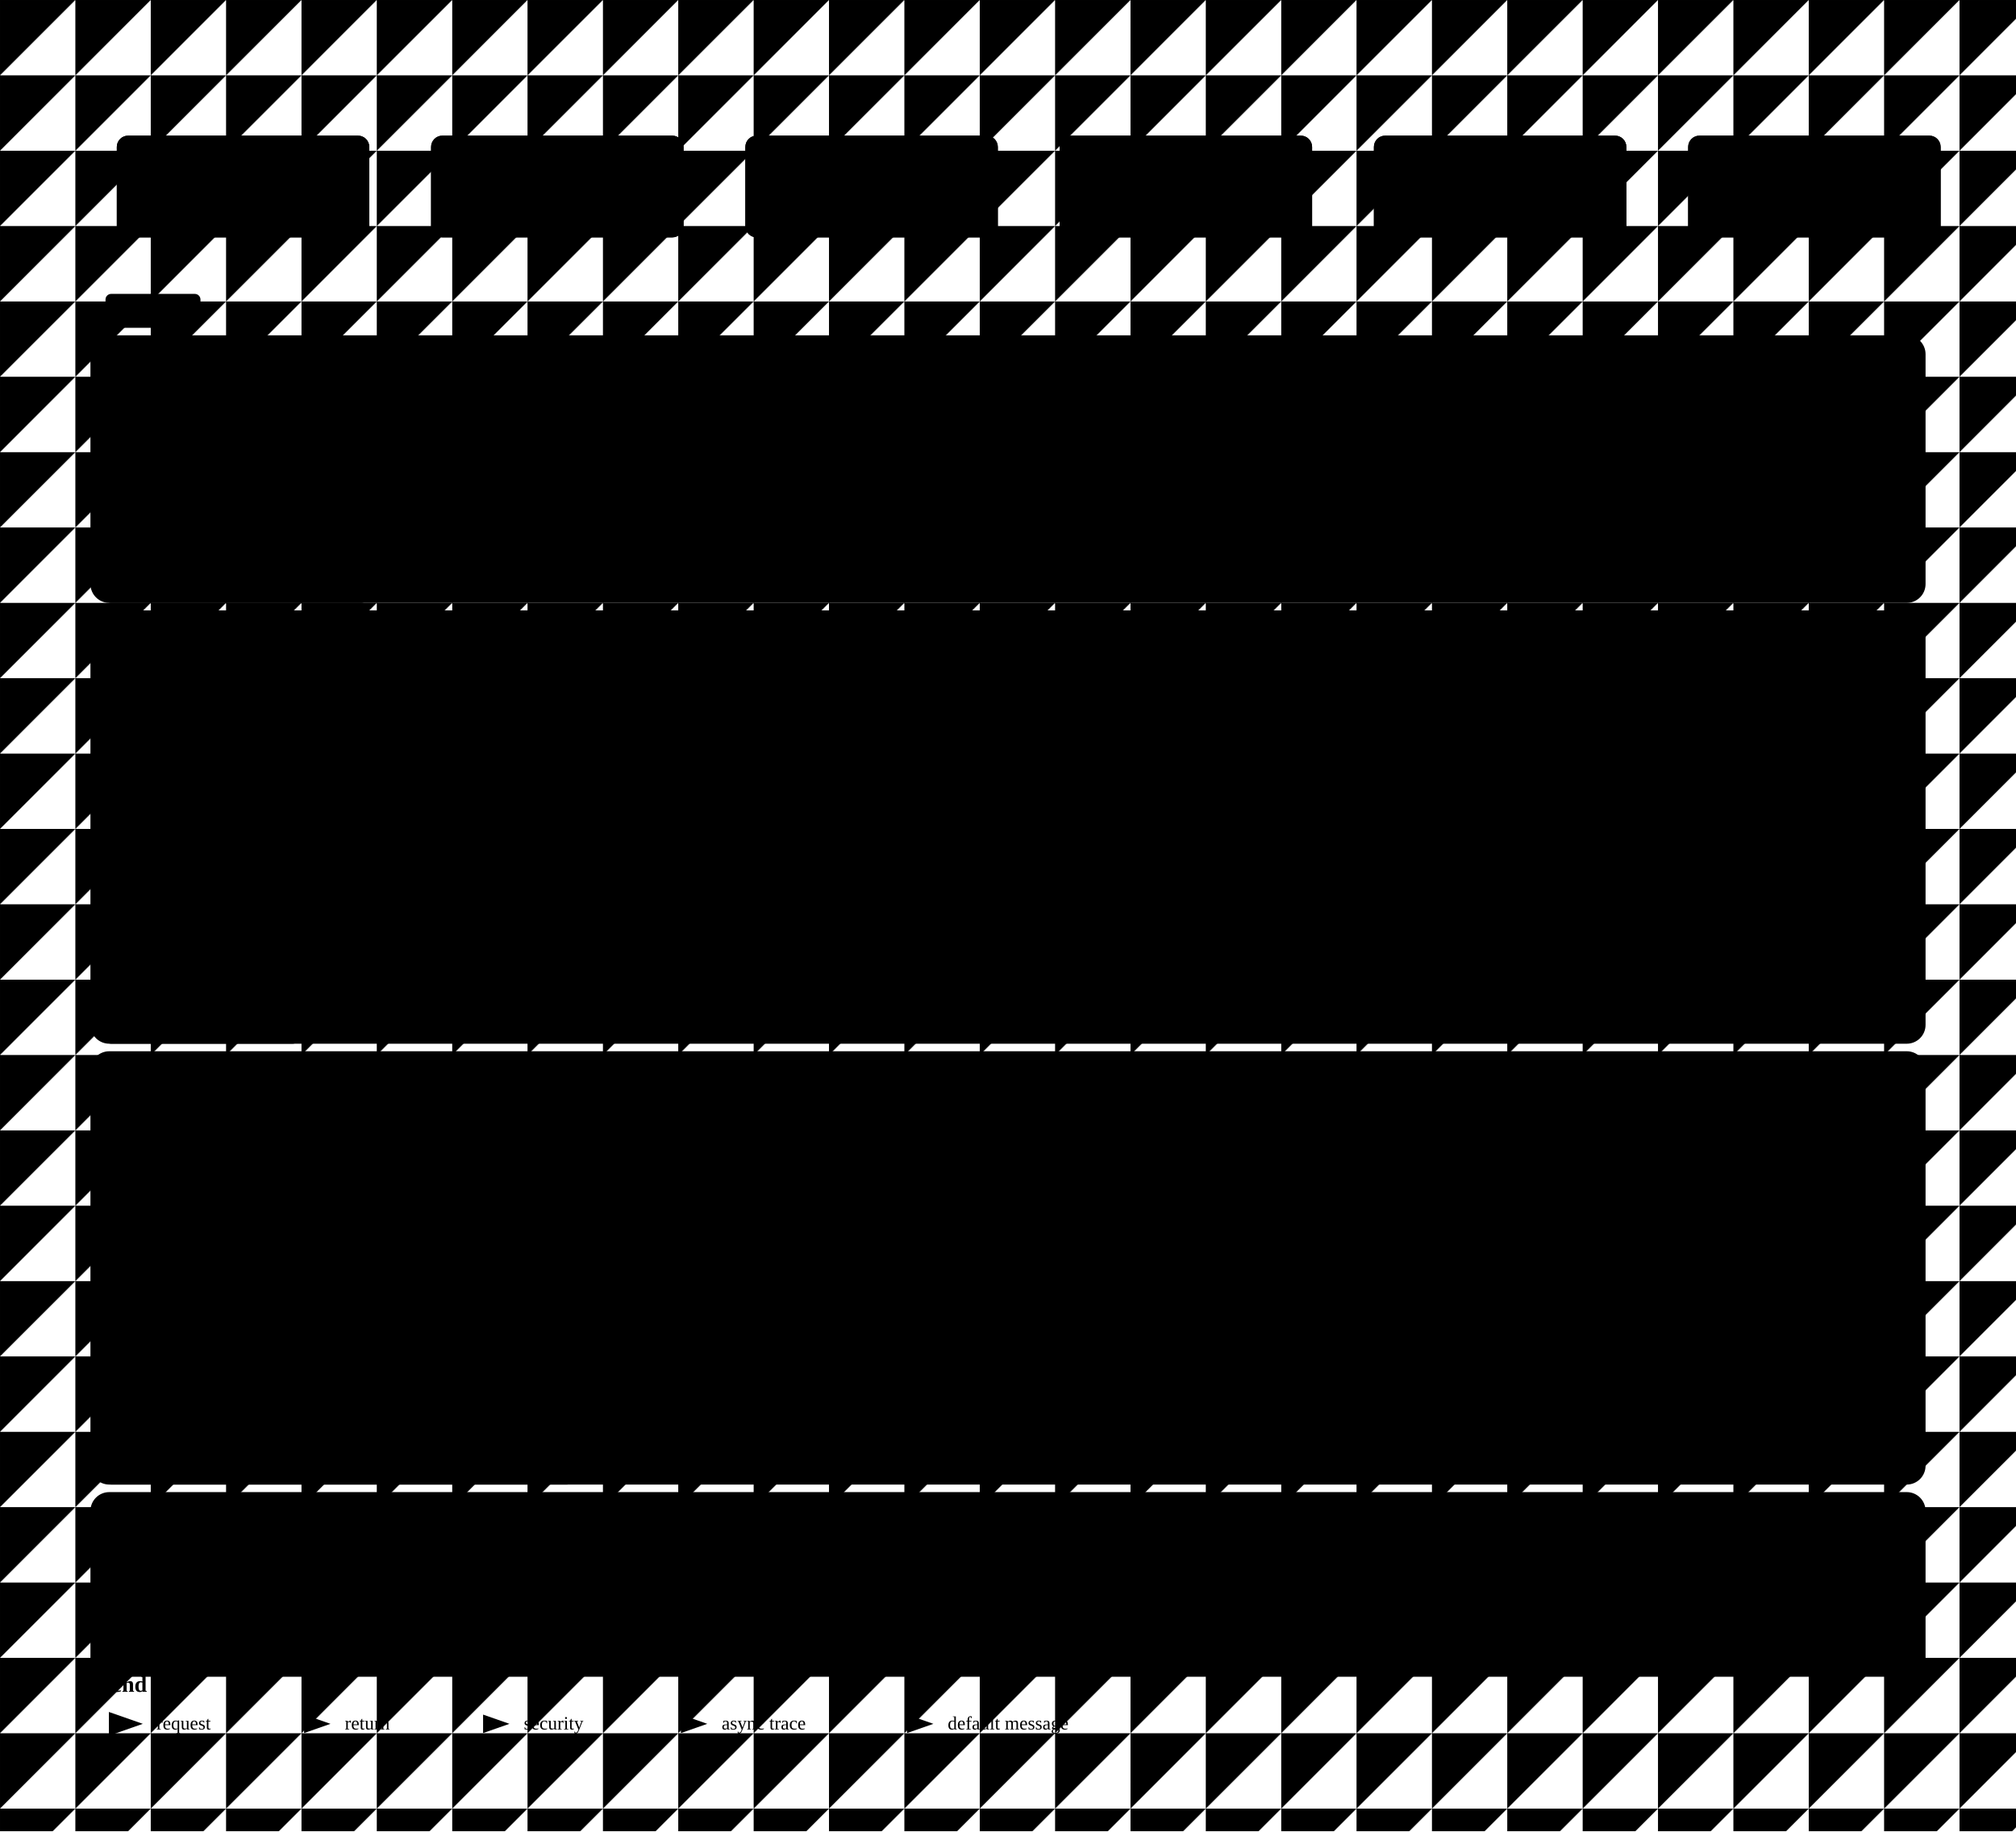
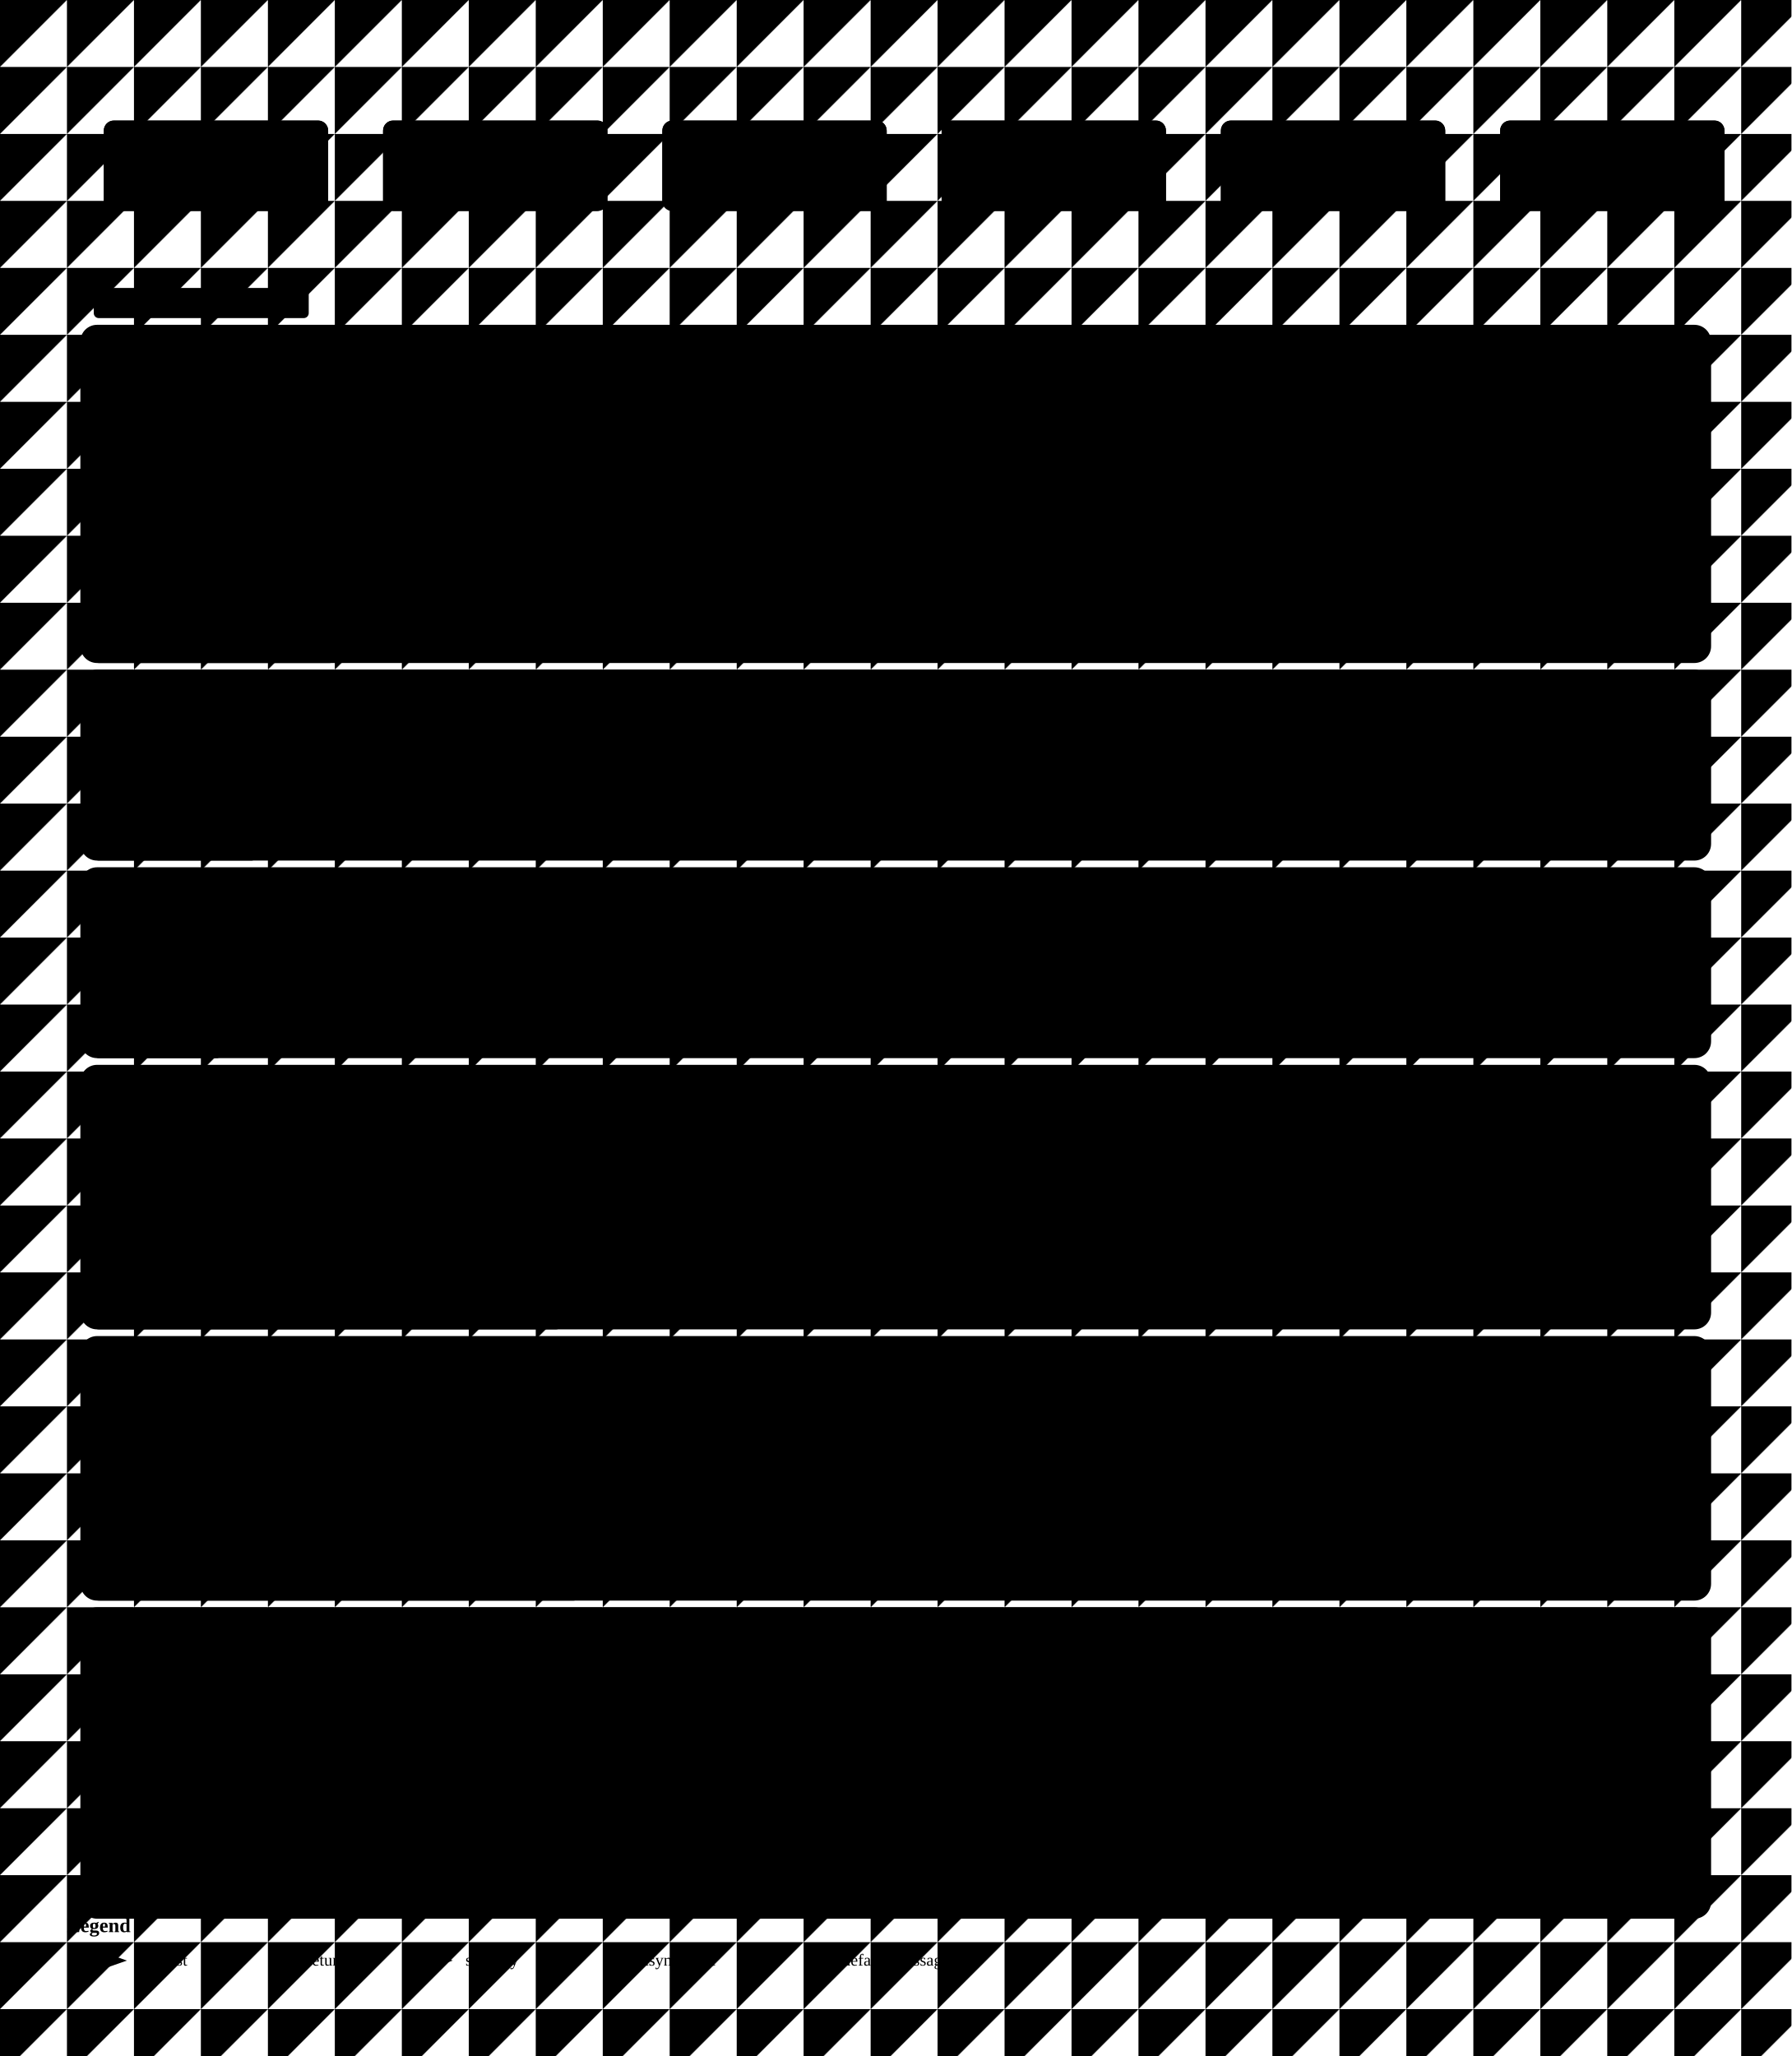
- <svg class="archify" preserveAspectRatio="xMidYMid meet" viewBox="0 0 1070 972" role="img" lang="en" aria-labelledby="seq-owner-migration-archify-diagram-title seq-owner-migration-archify-diagram-description">
+ <svg class="archify" preserveAspectRatio="xMidYMid meet" viewBox="0 0 1070 1228" role="img" lang="en" aria-labelledby="seq-owner-migration-archify-diagram-title seq-owner-migration-archify-diagram-description">
  <defs>
    <marker id="seq-owner-migration-arrowhead" markerWidth="10" markerHeight="7" refX="9" refY="3.5" orient="auto">
      <polygon points="0 0, 10 3.5, 0 7" class="m-default" />
    </marker>
    <marker id="seq-owner-migration-arrowhead-emphasis" markerWidth="10" markerHeight="7" refX="9" refY="3.5" orient="auto">
      <polygon points="0 0, 10 3.5, 0 7" class="m-emphasis" />
    </marker>
    <marker id="seq-owner-migration-arrowhead-security" markerWidth="10" markerHeight="7" refX="9" refY="3.5" orient="auto">
      <polygon points="0 0, 10 3.5, 0 7" class="m-security" />
    </marker>
    <marker id="seq-owner-migration-arrowhead-dashed" markerWidth="10" markerHeight="7" refX="9" refY="3.5" orient="auto">
      <polygon points="0 0, 10 3.5, 0 7" class="m-dashed" />
    </marker>
    <pattern id="seq-owner-migration-grid" width="40" height="40" patternUnits="userSpaceOnUse">
      <path d="M 40 0 L 0 0 0 40" class="c-grid" stroke-width="0.5" />
    </pattern>
  </defs>
  <rect width="100%" height="100%" fill="url(#seq-owner-migration-grid)" />
-   <rect data-graph-role="structural-frame" data-composition-frame-kind="segment" data-composition-frame-id="seq-owner-migration-0" x="48" y="178" width="974" height="142" rx="10" class="c-lane" stroke-width="1" />
-   <rect data-graph-role="structural-frame" data-composition-frame-kind="segment" data-composition-frame-id="seq-owner-migration-1" x="48" y="324" width="974" height="230" rx="10" class="c-lane" stroke-width="1" />
-   <rect data-graph-role="structural-frame" data-composition-frame-kind="segment" data-composition-frame-id="seq-owner-migration-2" x="48" y="558" width="974" height="230" rx="10" class="c-lane" stroke-width="1" />
-   <rect data-graph-role="structural-frame" data-composition-frame-kind="segment" data-composition-frame-id="seq-owner-migration-3" x="48" y="792" width="974" height="98" rx="10" class="c-lane" stroke-width="1" />
-   <path d="M 129 142 L 129 907" class="a-default" stroke-width="0.8" stroke-dasharray="3,7" />
-   <path d="M 295.8 142 L 295.8 907" class="a-default" stroke-width="0.8" stroke-dasharray="3,7" />
-   <path d="M 462.6 142 L 462.6 907" class="a-default" stroke-width="0.8" stroke-dasharray="3,7" />
-   <path d="M 629.4 142 L 629.4 907" class="a-default" stroke-width="0.8" stroke-dasharray="3,7" />
-   <path d="M 796.2 142 L 796.2 907" class="a-default" stroke-width="0.8" stroke-dasharray="3,7" />
-   <path d="M 963 142 L 963 907" class="a-default" stroke-width="0.8" stroke-dasharray="3,7" />
+   <rect data-graph-role="structural-frame" data-composition-frame-kind="segment" data-composition-frame-id="seq-owner-migration-0" x="48" y="194" width="974" height="202" rx="10" class="c-lane" stroke-width="1" />
+   <rect data-graph-role="structural-frame" data-composition-frame-kind="segment" data-composition-frame-id="seq-owner-migration-1" x="48" y="400" width="974" height="114" rx="10" class="c-lane" stroke-width="1" />
+   <rect data-graph-role="structural-frame" data-composition-frame-kind="segment" data-composition-frame-id="seq-owner-migration-2" x="48" y="518" width="974" height="114" rx="10" class="c-lane" stroke-width="1" />
+   <rect data-graph-role="structural-frame" data-composition-frame-kind="segment" data-composition-frame-id="seq-owner-migration-3" x="48" y="636" width="974" height="158" rx="10" class="c-lane" stroke-width="1" />
+   <rect data-graph-role="structural-frame" data-composition-frame-kind="segment" data-composition-frame-id="seq-owner-migration-4" x="48" y="798" width="974" height="158" rx="10" class="c-lane" stroke-width="1" />
+   <rect data-graph-role="structural-frame" data-composition-frame-kind="segment" data-composition-frame-id="seq-owner-migration-5" x="48" y="960" width="974" height="186" rx="10" class="c-lane" stroke-width="1" />
+   <path d="M 129 142 L 129 1163" class="a-default" stroke-width="0.8" stroke-dasharray="3,7" />
+   <path d="M 295.8 142 L 295.8 1163" class="a-default" stroke-width="0.8" stroke-dasharray="3,7" />
+   <path d="M 462.6 142 L 462.6 1163" class="a-default" stroke-width="0.8" stroke-dasharray="3,7" />
+   <path d="M 629.4 142 L 629.4 1163" class="a-default" stroke-width="0.8" stroke-dasharray="3,7" />
+   <path d="M 796.2 142 L 796.2 1163" class="a-default" stroke-width="0.8" stroke-dasharray="3,7" />
+   <path d="M 963 142 L 963 1163" class="a-default" stroke-width="0.8" stroke-dasharray="3,7" />
  <g data-edge-from="operator" data-edge-to="tooling" data-edge-label="authorize migration (named owner)" data-edge-key="0">
-     <path data-composition-edge-from="operator" data-composition-edge-to="tooling" data-composition-points="136,210;288.8,210" d="M 136 210 L 288.8 210" class="a-emphasis" stroke-width="1.8" marker-end="url(#seq-owner-migration-arrowhead-emphasis)" />
-     <g data-detail="context">
-       <rect x="120.6" y="190" width="183.6" height="16" rx="3" class="c-mask" />
-       <text x="212.4" y="200" class="t-backend" font-size="9" text-anchor="middle">authorize migration (named owner)</text>
+     <path data-composition-edge-from="operator" data-composition-edge-to="tooling" data-composition-points="136,226;288.8,226" d="M 136 226 L 288.8 226" class="a-emphasis" stroke-width="1.8" marker-end="url(#seq-owner-migration-arrowhead-emphasis)" />
+     <g data-detail="context">
+       <rect x="120.6" y="206" width="183.6" height="16" rx="3" class="c-mask" />
+       <text x="212.4" y="216" class="t-backend" font-size="9" text-anchor="middle">authorize migration (named owner)</text>
    </g>
  </g>
  <g data-edge-from="tooling" data-edge-to="producers" data-edge-label="remove old setup; verify access revoked" data-edge-key="1">
-     <path data-composition-edge-from="tooling" data-composition-edge-to="producers" data-composition-points="302.8,254;789.2,254" d="M 302.8 254 L 789.2 254" class="a-security" stroke-width="1.4" marker-end="url(#seq-owner-migration-arrowhead-security)" />
-     <g data-detail="context">
-       <rect x="438.6" y="234" width="214.8" height="16" rx="3" class="c-mask" />
-       <text x="546" y="244" class="t-security" font-size="9" text-anchor="middle">remove old setup; verify access revoked</text>
-     </g>
-   </g>
-   <g data-edge-from="tooling" data-edge-to="pixoo" data-edge-label="quiesce old owner; preserve state" data-edge-key="2">
-     <path data-composition-edge-from="tooling" data-composition-edge-to="pixoo" data-composition-points="302.8,298;455.6,298" d="M 302.8 298 L 455.6 298" class="a-security" stroke-width="1.4" marker-end="url(#seq-owner-migration-arrowhead-security)" />
-     <g data-detail="context">
-       <rect x="287.4" y="278" width="183.6" height="16" rx="3" class="c-mask" />
-       <text x="379.2" y="288" class="t-security" font-size="9" text-anchor="middle">quiesce old owner; preserve state</text>
-     </g>
-   </g>
-   <g data-edge-from="tooling" data-edge-to="pixoo" data-edge-label="versioned export: source/session/notice identity + revisions" data-edge-key="3">
-     <path data-composition-edge-from="tooling" data-composition-edge-to="pixoo" data-composition-points="302.8,356;455.6,356" d="M 302.8 356 L 455.6 356" class="a-emphasis" stroke-width="1.8" marker-end="url(#seq-owner-migration-arrowhead-emphasis)" />
-     <g data-detail="context">
-       <rect x="217.2" y="336" width="324" height="16" rx="3" class="c-mask" />
-       <text x="379.2" y="346" class="t-backend" font-size="9" text-anchor="middle">versioned export: source/session/notice identity + revisions</text>
-     </g>
-   </g>
-   <g data-edge-from="pixoo" data-edge-to="tooling" data-edge-label="private export; verified graceful exit" data-edge-key="4">
-     <path data-composition-edge-from="pixoo" data-composition-edge-to="tooling" data-composition-points="455.6,400;302.8,400" d="M 455.6 400 L 302.8 400" class="a-default" stroke-width="1.4" stroke-dasharray="3,5" marker-end="url(#seq-owner-migration-arrowhead)" />
-     <g data-detail="context">
-       <rect x="274.4" y="380" width="209.6" height="16" rx="3" class="c-mask" />
-       <text x="379.2" y="390" class="t-muted" font-size="9" text-anchor="middle">private export; verified graceful exit</text>
-     </g>
-   </g>
-   <g data-edge-from="tooling" data-edge-to="hub" data-edge-label="single-use import into fenced empty store" data-edge-key="5">
-     <path data-composition-edge-from="tooling" data-composition-edge-to="hub" data-composition-points="302.8,444;622.4000000000001,444" d="M 302.8 444 L 622.4 444" class="a-emphasis" stroke-width="1.8" marker-end="url(#seq-owner-migration-arrowhead-emphasis)" />
-     <g data-detail="context">
-       <rect x="350" y="424" width="225.2" height="16" rx="3" class="c-mask" />
-       <text x="462.6" y="434" class="t-backend" font-size="9" text-anchor="middle">single-use import into fenced empty store</text>
-     </g>
-   </g>
-   <g data-edge-from="hub" data-edge-to="tooling" data-edge-label="validated: identities, revisions, notices unchanged" data-edge-key="6">
-     <path data-composition-edge-from="hub" data-composition-edge-to="tooling" data-composition-points="622.4000000000001,488;302.8,488" d="M 622.4 488 L 302.8 488" class="a-default" stroke-width="1.4" stroke-dasharray="3,5" marker-end="url(#seq-owner-migration-arrowhead)" />
-     <g data-detail="context">
-       <rect x="324" y="468" width="277.2" height="16" rx="3" class="c-mask" />
-       <text x="462.6" y="478" class="t-muted" font-size="9" text-anchor="middle">validated: identities, revisions, notices unchanged</text>
-     </g>
-   </g>
-   <g data-edge-from="tooling" data-edge-to="pixoo" data-edge-label="keep old reducer inactive; facade → remote owner" data-edge-key="7">
-     <path data-composition-edge-from="tooling" data-composition-edge-to="pixoo" data-composition-points="302.8,532;455.6,532" d="M 302.8 532 L 455.6 532" class="a-security" stroke-width="1.4" marker-end="url(#seq-owner-migration-arrowhead-security)" />
-     <g data-detail="context">
-       <rect x="248.4" y="512" width="261.6" height="16" rx="3" class="c-mask" />
-       <text x="379.2" y="522" class="t-security" font-size="9" text-anchor="middle">keep old reducer inactive; facade → remote owner</text>
-     </g>
-     <text data-detail="fine" x="314.8" y="550" class="t-dim" font-size="7">remote mode never starts a second local reducer</text>
-   </g>
-   <g data-edge-from="tooling" data-edge-to="producers" data-edge-label="fresh setup receipt; stage disabled route" data-edge-key="8">
-     <path data-composition-edge-from="tooling" data-composition-edge-to="producers" data-composition-points="302.8,590;789.2,590" d="M 302.8 590 L 789.2 590" class="a-emphasis" stroke-width="1.8" marker-end="url(#seq-owner-migration-arrowhead-emphasis)" />
-     <g data-detail="context">
-       <rect x="433.4" y="570" width="225.2" height="16" rx="3" class="c-mask" />
-       <text x="546" y="580" class="t-backend" font-size="9" text-anchor="middle">fresh setup receipt; stage disabled route</text>
-     </g>
-   </g>
-   <g data-edge-from="tooling" data-edge-to="consumers" data-edge-label="Pixoo route; Nanoleaf preflight / select" data-edge-key="9">
-     <path data-composition-edge-from="tooling" data-composition-edge-to="consumers" data-composition-points="302.8,634;956,634" d="M 302.8 634 L 956 634" class="a-emphasis" stroke-width="1.8" marker-end="url(#seq-owner-migration-arrowhead-emphasis)" />
-     <g data-detail="context">
-       <rect x="519.4" y="614" width="220" height="16" rx="3" class="c-mask" />
-       <text x="629.4" y="624" class="t-backend" font-size="9" text-anchor="middle">Pixoo route; Nanoleaf preflight / select</text>
-     </g>
-   </g>
-   <g data-edge-from="consumers" data-edge-to="hub" data-edge-label="authoritative snapshot / resync" data-edge-key="10">
-     <path data-composition-edge-from="consumers" data-composition-edge-to="hub" data-composition-points="956,678;636.4000000000001,678" d="M 956 678 L 636.4 678" class="a-default" stroke-width="1.4" marker-end="url(#seq-owner-migration-arrowhead)" />
-     <g data-detail="context">
-       <rect x="709.6" y="658" width="173.2" height="16" rx="3" class="c-mask" />
-       <text x="796.2" y="668" class="t-backend" font-size="9" text-anchor="middle">authoritative snapshot / resync</text>
-     </g>
-   </g>
-   <g data-edge-from="hub" data-edge-to="consumers" data-edge-label="snapshot (no replayed effects)" data-edge-key="11">
-     <path data-composition-edge-from="hub" data-composition-edge-to="consumers" data-composition-points="636.4000000000001,722;956,722" d="M 636.4 722 L 956 722" class="a-default" stroke-width="1.4" stroke-dasharray="3,5" marker-end="url(#seq-owner-migration-arrowhead)" />
-     <g data-detail="context">
-       <rect x="712.2" y="702" width="168" height="16" rx="3" class="c-mask" />
-       <text x="796.2" y="712" class="t-muted" font-size="9" text-anchor="middle">snapshot (no replayed effects)</text>
-     </g>
-   </g>
-   <g data-edge-from="producers" data-edge-to="hub" data-edge-label="enable after readiness; open admission" data-edge-key="12">
-     <path data-composition-edge-from="producers" data-composition-edge-to="hub" data-composition-points="789.2,766;636.4000000000001,766" d="M 789.2 766 L 636.4 766" class="a-default" stroke-width="1.4" marker-end="url(#seq-owner-migration-arrowhead)" />
-     <g data-detail="context">
-       <rect x="608" y="746" width="209.6" height="16" rx="3" class="c-mask" />
-       <text x="712.8" y="756" class="t-backend" font-size="9" text-anchor="middle">enable after readiness; open admission</text>
-     </g>
-   </g>
-   <g data-edge-from="tooling" data-edge-to="hub" data-edge-label="revoke setup; quiesce new owner" data-edge-key="13">
-     <path data-composition-edge-from="tooling" data-composition-edge-to="hub" data-composition-points="302.8,824;622.4000000000001,824" d="M 302.8 824 L 622.4 824" class="a-dashed" stroke-width="1.4" marker-end="url(#seq-owner-migration-arrowhead-dashed)" />
-     <g data-detail="context">
-       <rect x="376" y="804" width="173.2" height="16" rx="3" class="c-mask" />
-       <text x="462.6" y="814" class="t-messagebus" font-size="9" text-anchor="middle">revoke setup; quiesce new owner</text>
-     </g>
-   </g>
-   <g data-edge-from="tooling" data-edge-to="hub" data-edge-label="latest export → fresh store; recheck routes" data-edge-key="14">
-     <path data-composition-edge-from="tooling" data-composition-edge-to="hub" data-composition-points="302.8,868;622.4000000000001,868" d="M 302.8 868 L 622.4 868" class="a-dashed" stroke-width="1.4" marker-end="url(#seq-owner-migration-arrowhead-dashed)" />
-     <g data-detail="context">
-       <rect x="344.8" y="848" width="235.6" height="16" rx="3" class="c-mask" />
-       <text x="462.6" y="858" class="t-messagebus" font-size="9" text-anchor="middle">latest export → fresh store; recheck routes</text>
+     <path data-composition-edge-from="tooling" data-composition-edge-to="producers" data-composition-points="302.8,270;789.2,270" d="M 302.8 270 L 789.2 270" class="a-security" stroke-width="1.4" marker-end="url(#seq-owner-migration-arrowhead-security)" />
+     <g data-detail="context">
+       <rect x="438.6" y="250" width="214.8" height="16" rx="3" class="c-mask" />
+       <text x="546" y="260" class="t-security" font-size="9" text-anchor="middle">remove old setup; verify access revoked</text>
+     </g>
+   </g>
+   <g data-edge-from="tooling" data-edge-to="pixoo" data-edge-label="quiesce and stop: drain, export identities + revisions" data-edge-key="2">
+     <path data-composition-edge-from="tooling" data-composition-edge-to="pixoo" data-composition-points="302.8,314;455.6,314" d="M 302.8 314 L 455.6 314" class="a-security" stroke-width="1.4" marker-end="url(#seq-owner-migration-arrowhead-security)" />
+     <g data-detail="context">
+       <rect x="232.8" y="294" width="292.8" height="16" rx="3" class="c-mask" />
+       <text x="379.2" y="304" class="t-security" font-size="9" text-anchor="middle">quiesce and stop: drain, export identities + revisions</text>
+     </g>
+   </g>
+   <g data-edge-from="pixoo" data-edge-to="tooling" data-edge-label="validated export; graceful exit verified" data-edge-key="3">
+     <path data-composition-edge-from="pixoo" data-composition-edge-to="tooling" data-composition-points="455.6,358;302.8,358" d="M 455.6 358 L 302.8 358" class="a-default" stroke-width="1.4" stroke-dasharray="3,5" marker-end="url(#seq-owner-migration-arrowhead)" />
+     <g data-detail="context">
+       <rect x="269.2" y="338" width="220" height="16" rx="3" class="c-mask" />
+       <text x="379.2" y="348" class="t-muted" font-size="9" text-anchor="middle">validated export; graceful exit verified</text>
+     </g>
+   </g>
+   <g data-edge-from="tooling" data-edge-to="hub" data-edge-label="start staged: single-use import into an empty store" data-edge-key="4">
+     <path data-composition-edge-from="tooling" data-composition-edge-to="hub" data-composition-points="302.8,432;622.4000000000001,432" d="M 302.8 432 L 622.4 432" class="a-emphasis" stroke-width="1.8" marker-end="url(#seq-owner-migration-arrowhead-emphasis)" />
+     <g data-detail="context">
+       <rect x="324" y="412" width="277.2" height="16" rx="3" class="c-mask" />
+       <text x="462.6" y="422" class="t-backend" font-size="9" text-anchor="middle">start staged: single-use import into an empty store</text>
+     </g>
+     <text data-detail="fine" x="314.8" y="450" class="t-dim" font-size="7">fence persisted first; reads allowed, ingestion and acknowledgment rejected</text>
+   </g>
+   <g data-edge-from="hub" data-edge-to="tooling" data-edge-label="imported: identities, revisions, notices unchanged" data-edge-key="5">
+     <path data-composition-edge-from="hub" data-composition-edge-to="tooling" data-composition-points="622.4000000000001,476;302.8,476" d="M 622.4 476 L 302.8 476" class="a-default" stroke-width="1.4" stroke-dasharray="3,5" marker-end="url(#seq-owner-migration-arrowhead)" />
+     <g data-detail="context">
+       <rect x="326.6" y="456" width="272" height="16" rx="3" class="c-mask" />
+       <text x="462.6" y="466" class="t-muted" font-size="9" text-anchor="middle">imported: identities, revisions, notices unchanged</text>
+     </g>
+   </g>
+   <g data-edge-from="tooling" data-edge-to="producers" data-edge-label="point setup at the new owner; emission disabled" data-edge-key="6">
+     <path data-composition-edge-from="tooling" data-composition-edge-to="producers" data-composition-points="302.8,550;789.2,550" d="M 302.8 550 L 789.2 550" class="a-emphasis" stroke-width="1.8" marker-end="url(#seq-owner-migration-arrowhead-emphasis)" />
+     <g data-detail="context">
+       <rect x="417.8" y="530" width="256.4" height="16" rx="3" class="c-mask" />
+       <text x="546" y="540" class="t-backend" font-size="9" text-anchor="middle">point setup at the new owner; emission disabled</text>
+     </g>
+   </g>
+   <g data-edge-from="tooling" data-edge-to="consumers" data-edge-label="Pixoo restarts as remote facade · Nanoleaf preflight and select" data-edge-key="7">
+     <path data-composition-edge-from="tooling" data-composition-edge-to="consumers" data-composition-points="302.8,594;956,594" d="M 302.8 594 L 956 594" class="a-emphasis" stroke-width="1.8" marker-end="url(#seq-owner-migration-arrowhead-emphasis)" />
+     <g data-detail="context">
+       <rect x="459.6" y="574" width="339.6" height="16" rx="3" class="c-mask" />
+       <text x="629.4" y="584" class="t-backend" font-size="9" text-anchor="middle">Pixoo restarts as remote facade · Nanoleaf preflight and select</text>
+     </g>
+     <text data-detail="fine" x="314.8" y="612" class="t-dim" font-size="7">remote mode never starts a second local reducer</text>
+   </g>
+   <g data-edge-from="tooling" data-edge-to="hub" data-edge-label="activate: recheck routes, credentials, consumer snapshots" data-edge-key="8">
+     <path data-composition-edge-from="tooling" data-composition-edge-to="hub" data-composition-points="302.8,668;622.4000000000001,668" d="M 302.8 668 L 622.4 668" class="a-emphasis" stroke-width="1.8" marker-end="url(#seq-owner-migration-arrowhead-emphasis)" />
+     <g data-detail="context">
+       <rect x="308.4" y="648" width="308.4" height="16" rx="3" class="c-mask" />
+       <text x="462.6" y="658" class="t-backend" font-size="9" text-anchor="middle">activate: recheck routes, credentials, consumer snapshots</text>
+     </g>
+   </g>
+   <g data-edge-from="consumers" data-edge-to="hub" data-edge-label="read authoritative snapshot (no replayed effects)" data-edge-key="9">
+     <path data-composition-edge-from="consumers" data-composition-edge-to="hub" data-composition-points="956,712;636.4000000000001,712" d="M 956 712 L 636.4 712" class="a-default" stroke-width="1.4" marker-end="url(#seq-owner-migration-arrowhead)" />
+     <g data-detail="context">
+       <rect x="662.8" y="692" width="266.8" height="16" rx="3" class="c-mask" />
+       <text x="796.2" y="702" class="t-backend" font-size="9" text-anchor="middle">read authoritative snapshot (no replayed effects)</text>
+     </g>
+   </g>
+   <g data-edge-from="hub" data-edge-to="tooling" data-edge-label="producers enabled; fence cleared; admission open" data-edge-key="10">
+     <path data-composition-edge-from="hub" data-composition-edge-to="tooling" data-composition-points="622.4000000000001,756;302.8,756" d="M 622.4 756 L 302.8 756" class="a-default" stroke-width="1.4" stroke-dasharray="3,5" marker-end="url(#seq-owner-migration-arrowhead)" />
+     <g data-detail="context">
+       <rect x="331.8" y="736" width="261.6" height="16" rx="3" class="c-mask" />
+       <text x="462.6" y="746" class="t-muted" font-size="9" text-anchor="middle">producers enabled; fence cleared; admission open</text>
+     </g>
+   </g>
+   <g data-edge-from="hub" data-edge-to="tooling" data-edge-label="activation fails → attempt consumed; admission stays fenced" data-edge-key="11">
+     <path data-composition-edge-from="hub" data-composition-edge-to="tooling" data-composition-points="622.4000000000001,830;302.8,830" d="M 622.4 830 L 302.8 830" class="a-default" stroke-width="1.4" stroke-dasharray="3,5" marker-end="url(#seq-owner-migration-arrowhead)" />
+     <g data-detail="context">
+       <rect x="303.2" y="810" width="318.8" height="16" rx="3" class="c-mask" />
+       <text x="462.6" y="820" class="t-muted" font-size="9" text-anchor="middle">activation fails → attempt consumed; admission stays fenced</text>
+     </g>
+   </g>
+   <g data-edge-from="tooling" data-edge-to="operator" data-edge-label="report and stop; the old owner is not resumed automatically" data-edge-key="12">
+     <path data-composition-edge-from="tooling" data-composition-edge-to="operator" data-composition-points="288.8,874;136,874" d="M 288.8 874 L 136 874" class="a-default" stroke-width="1.4" stroke-dasharray="3,5" marker-end="url(#seq-owner-migration-arrowhead)" />
+     <g data-detail="context">
+       <rect x="53" y="854" width="318.8" height="16" rx="3" class="c-mask" />
+       <text x="212.4" y="864" class="t-muted" font-size="9" text-anchor="middle">report and stop; the old owner is not resumed automatically</text>
+     </g>
+   </g>
+   <g data-edge-from="operator" data-edge-to="tooling" data-edge-label="recover explicitly: export staged state → another empty store" data-edge-key="13">
+     <path data-composition-edge-from="operator" data-composition-edge-to="tooling" data-composition-points="136,918;288.8,918" d="M 136 918 L 288.8 918" class="a-dashed" stroke-width="1.4" marker-end="url(#seq-owner-migration-arrowhead-dashed)" />
+     <g data-detail="context">
+       <rect x="47.8" y="898" width="329.2" height="16" rx="3" class="c-mask" />
+       <text x="212.4" y="908" class="t-messagebus" font-size="9" text-anchor="middle">recover explicitly: export staged state → another empty store</text>
+     </g>
+   </g>
+   <g data-edge-from="operator" data-edge-to="tooling" data-edge-label="request rollback (explicit, never automatic)" data-edge-key="14">
+     <path data-composition-edge-from="operator" data-composition-edge-to="tooling" data-composition-points="136,992;288.8,992" d="M 136 992 L 288.8 992" class="a-dashed" stroke-width="1.4" marker-end="url(#seq-owner-migration-arrowhead-dashed)" />
+     <g data-detail="context">
+       <rect x="92" y="972" width="240.8" height="16" rx="3" class="c-mask" />
+       <text x="212.4" y="982" class="t-messagebus" font-size="9" text-anchor="middle">request rollback (explicit, never automatic)</text>
+     </g>
+   </g>
+   <g data-edge-from="tooling" data-edge-to="producers" data-edge-label="revoke current setup while its owner can confirm" data-edge-key="15">
+     <path data-composition-edge-from="tooling" data-composition-edge-to="producers" data-composition-points="302.8,1036;789.2,1036" d="M 302.8 1036 L 789.2 1036" class="a-dashed" stroke-width="1.4" marker-end="url(#seq-owner-migration-arrowhead-dashed)" />
+     <g data-detail="context">
+       <rect x="415.2" y="1016" width="261.6" height="16" rx="3" class="c-mask" />
+       <text x="546" y="1026" class="t-messagebus" font-size="9" text-anchor="middle">revoke current setup while its owner can confirm</text>
+     </g>
+   </g>
+   <g data-edge-from="tooling" data-edge-to="hub" data-edge-label="stop new owner; export its latest state" data-edge-key="16">
+     <path data-composition-edge-from="tooling" data-composition-edge-to="hub" data-composition-points="302.8,1080;622.4000000000001,1080" d="M 302.8 1080 L 622.4 1080" class="a-dashed" stroke-width="1.4" marker-end="url(#seq-owner-migration-arrowhead-dashed)" />
+     <g data-detail="context">
+       <rect x="355.2" y="1060" width="214.8" height="16" rx="3" class="c-mask" />
+       <text x="462.6" y="1070" class="t-messagebus" font-size="9" text-anchor="middle">stop new owner; export its latest state</text>
+     </g>
+   </g>
+   <g data-edge-from="tooling" data-edge-to="hub" data-edge-label="import into another fresh host store; recheck consumers before writes reopen" data-edge-key="17">
+     <path data-composition-edge-from="tooling" data-composition-edge-to="hub" data-composition-points="302.8,1124;622.4000000000001,1124" d="M 302.8 1124 L 622.4 1124" class="a-dashed" stroke-width="1.4" marker-end="url(#seq-owner-migration-arrowhead-dashed)" />
+     <g data-detail="context">
+       <rect x="259" y="1104" width="407.2" height="16" rx="3" class="c-mask" />
+       <text x="462.6" y="1114" class="t-messagebus" font-size="9" text-anchor="middle">import into another fresh host store; recheck consumers before writes reopen</text>
    </g>
  </g>
  <g data-graph-role="segment-label" data-segment-id="seq-owner-migration-0">
-     <rect x="56" y="156" width="50.4" height="18" rx="3" class="c-mask" />
-     <text x="62" y="169" class="t-dim" font-size="9" font-weight="600">Quiesce</text>
+     <rect x="56" y="172" width="128.4" height="18" rx="3" class="c-mask" />
+     <text x="62" y="185" class="t-dim" font-size="9" font-weight="600">1 · Revoke and quiesce</text>
  </g>
  <g data-graph-role="segment-label" data-segment-id="seq-owner-migration-1">
-     <rect x="56" y="302" width="138.8" height="18" rx="3" class="c-mask" />
-     <text x="62" y="315" class="t-dim" font-size="9" font-weight="600">Export, import, validate</text>
+     <rect x="56" y="378" width="144" height="18" rx="3" class="c-mask" />
+     <text x="62" y="391" class="t-dim" font-size="9" font-weight="600">2 · Import behind a fence</text>
  </g>
  <g data-graph-role="segment-label" data-segment-id="seq-owner-migration-2">
-     <rect x="56" y="536" width="102.4" height="18" rx="3" class="c-mask" />
-     <text x="62" y="549" class="t-dim" font-size="9" font-weight="600">Switch and resync</text>
+     <rect x="56" y="496" width="97.2" height="18" rx="3" class="c-mask" />
+     <text x="62" y="509" class="t-dim" font-size="9" font-weight="600">3 · Stage routes</text>
  </g>
  <g data-graph-role="segment-label" data-segment-id="seq-owner-migration-3">
-     <rect x="56" y="770" width="248" height="18" rx="3" class="c-mask" />
-     <text x="62" y="783" class="t-dim" font-size="9" font-weight="600">Rollback (only after quiescing the new owner)</text>
-   </g>
-   <g id="seq-owner-migration-node-operator" data-node-id="seq-owner-migration-operator" data-node-label="Operator" tabindex="0" role="button" aria-label="Focus Operator, explicit authorization, Sequence participant" aria-pressed="false" data-node-kind="external" data-node-sublabel="explicit authorization" data-node-context="Sequence participant">
+     <rect x="56" y="614" width="76.4" height="18" rx="3" class="c-mask" />
+     <text x="62" y="627" class="t-dim" font-size="9" font-weight="600">4 · Activate</text>
+   </g>
+   <g data-graph-role="segment-label" data-segment-id="seq-owner-migration-4">
+     <rect x="56" y="776" width="279.2" height="18" rx="3" class="c-mask" />
+     <text x="62" y="789" class="t-dim" font-size="9" font-weight="600">Alternative · a step fails: stop, nothing continues</text>
+   </g>
+   <g data-graph-role="segment-label" data-segment-id="seq-owner-migration-5">
+     <rect x="56" y="938" width="289.6" height="18" rx="3" class="c-mask" />
+     <text x="62" y="951" class="t-dim" font-size="9" font-weight="600">Alternative · operator rollback after accepted writes</text>
+   </g>
+   <g id="seq-owner-migration-node-operator" data-node-id="seq-owner-migration-operator" data-node-label="Operator" tabindex="0" role="button" aria-label="Focus Operator, authorizes each run, Sequence participant" aria-pressed="false" data-node-kind="external" data-node-sublabel="authorizes each run" data-node-context="Sequence participant">
    <rect x="62" y="72" width="134" height="54" rx="6" class="c-mask" />
    <rect x="62" y="72" width="134" height="54" rx="6" class="c-external" stroke-width="1.5" />
    <g aria-hidden="true" data-semantic-sigil="external" class="semantic-sigil s-external" transform="translate(68 78) scale(0.6875)">
      <rect x="2.5" y="5" width="8.5" height="8" rx="1.5" />
      <path d="M8 2.5h5.5V8M13.5 2.5 7.5 8.5" />
    </g>
    <text data-node-label="" data-detail-anchor="" x="129" y="94" class="t-primary" font-size="11" font-weight="600" text-anchor="middle">Operator</text>
-     <text data-detail="context" x="129" y="111" class="t-muted" font-size="7" text-anchor="middle">explicit authorization</text>
-   </g>
-   <g id="seq-owner-migration-node-tooling" data-node-id="seq-owner-migration-tooling" data-node-label="Migration tooling" tabindex="0" role="button" aria-label="Focus Migration tooling, supervised Node children, Sequence participant" aria-pressed="false" data-node-kind="security" data-node-sublabel="supervised Node children" data-node-context="Sequence participant">
+     <text data-detail="context" x="129" y="111" class="t-muted" font-size="7" text-anchor="middle">authorizes each run</text>
+   </g>
+   <g id="seq-owner-migration-node-tooling" data-node-id="seq-owner-migration-tooling" data-node-label="Migration tooling" tabindex="0" role="button" aria-label="Focus Migration tooling, supervised calls, Sequence participant" aria-pressed="false" data-node-kind="security" data-node-sublabel="supervised calls" data-node-context="Sequence participant">
    <rect x="228.8" y="72" width="134" height="54" rx="6" class="c-mask" />
    <rect x="228.8" y="72" width="134" height="54" rx="6" class="c-security" stroke-width="1.5" />
    <g aria-hidden="true" data-semantic-sigil="security" class="semantic-sigil s-security" transform="translate(234.8 78) scale(0.6875)">
      <path d="M8 2.2 13 4v3.5c0 3.1-1.8 5.4-5 6.5-3.2-1.1-5-3.4-5-6.5V4Z" />
      <path d="m5.8 8 1.5 1.5 3-3" />
    </g>
    <text data-node-label="" data-detail-anchor="" x="295.8" y="94" class="t-primary" font-size="11" font-weight="600" text-anchor="middle">Migration tooling</text>
-     <text data-detail="context" x="295.8" y="111" class="t-muted" font-size="7" text-anchor="middle">supervised Node children</text>
-   </g>
-   <g id="seq-owner-migration-node-pixoo" data-node-id="seq-owner-migration-pixoo" data-node-label="Pixoo embedded owner" tabindex="0" role="button" aria-label="Focus Pixoo embedded owner, session-source facade, Sequence participant" aria-pressed="false" data-node-kind="backend" data-node-sublabel="session-source facade" data-node-context="Sequence participant">
+     <text data-detail="context" x="295.8" y="111" class="t-muted" font-size="7" text-anchor="middle">supervised calls</text>
+   </g>
+   <g id="seq-owner-migration-node-pixoo" data-node-id="seq-owner-migration-pixoo" data-node-label="Embedded owner" tabindex="0" role="button" aria-label="Focus Embedded owner, Pixoo backend, Sequence participant" aria-pressed="false" data-node-kind="backend" data-node-sublabel="Pixoo backend" data-node-context="Sequence participant">
    <rect x="395.6" y="72" width="134" height="54" rx="6" class="c-mask" />
    <rect x="395.6" y="72" width="134" height="54" rx="6" class="c-backend" stroke-width="1.5" />
    <g aria-hidden="true" data-semantic-sigil="backend" class="semantic-sigil s-backend" transform="translate(401.6 78) scale(0.6875)">
      <path d="M6 3 3 8l3 5M10 3l3 5-3 5" />
    </g>
-     <text data-node-label="" data-detail-anchor="" x="462.6" y="94" class="t-primary" font-size="10.5" font-weight="600" text-anchor="middle">Pixoo embedded owner</text>
-     <text data-detail="context" x="462.6" y="111" class="t-muted" font-size="7" text-anchor="middle">session-source facade</text>
-   </g>
-   <g id="seq-owner-migration-node-hub" data-node-id="seq-owner-migration-hub" data-node-label="Standalone hub owner" tabindex="0" role="button" aria-label="Focus Standalone hub owner, same core, new host, Sequence participant" aria-pressed="false" data-node-kind="backend" data-node-sublabel="same core, new host" data-node-context="Sequence participant">
+     <text data-node-label="" data-detail-anchor="" x="462.6" y="94" class="t-primary" font-size="11" font-weight="600" text-anchor="middle">Embedded owner</text>
+     <text data-detail="context" x="462.6" y="111" class="t-muted" font-size="7" text-anchor="middle">Pixoo backend</text>
+   </g>
+   <g id="seq-owner-migration-node-hub" data-node-id="seq-owner-migration-hub" data-node-label="Standalone hub" tabindex="0" role="button" aria-label="Focus Standalone hub, new owner · fenced, Sequence participant" aria-pressed="false" data-node-kind="backend" data-node-sublabel="new owner · fenced" data-node-context="Sequence participant">
    <rect x="562.4" y="72" width="134" height="54" rx="6" class="c-mask" />
    <rect x="562.4" y="72" width="134" height="54" rx="6" class="c-backend" stroke-width="1.5" />
    <g aria-hidden="true" data-semantic-sigil="backend" class="semantic-sigil s-backend" transform="translate(568.4 78) scale(0.6875)">
      <path d="M6 3 3 8l3 5M10 3l3 5-3 5" />
    </g>
-     <text data-node-label="" data-detail-anchor="" x="629.4" y="94" class="t-primary" font-size="10.5" font-weight="600" text-anchor="middle">Standalone hub owner</text>
-     <text data-detail="context" x="629.4" y="111" class="t-muted" font-size="7" text-anchor="middle">same core, new host</text>
+     <text data-node-label="" data-detail-anchor="" x="629.4" y="94" class="t-primary" font-size="11" font-weight="600" text-anchor="middle">Standalone hub</text>
+     <text data-detail="context" x="629.4" y="111" class="t-muted" font-size="7" text-anchor="middle">new owner · fenced</text>
  </g>
  <g id="seq-owner-migration-node-producers" data-node-id="seq-owner-migration-producers" data-node-label="Producers" tabindex="0" role="button" aria-label="Focus Producers, provider hooks, Sequence participant" aria-pressed="false" data-node-kind="external" data-node-sublabel="provider hooks" data-node-context="Sequence participant">
    <rect x="729.2" y="72" width="134" height="54" rx="6" class="c-mask" />
    <rect x="729.2" y="72" width="134" height="54" rx="6" class="c-external" stroke-width="1.5" />
    <g aria-hidden="true" data-semantic-sigil="external" class="semantic-sigil s-external" transform="translate(735.2 78) scale(0.6875)">
      <rect x="2.5" y="5" width="8.5" height="8" rx="1.5" />
      <path d="M8 2.5h5.5V8M13.5 2.5 7.5 8.5" />
    </g>
    <text data-node-label="" data-detail-anchor="" x="796.2" y="94" class="t-primary" font-size="11" font-weight="600" text-anchor="middle">Producers</text>
    <text data-detail="context" x="796.2" y="111" class="t-muted" font-size="7" text-anchor="middle">provider hooks</text>
  </g>
-   <g id="seq-owner-migration-node-consumers" data-node-id="seq-owner-migration-consumers" data-node-label="Consumers" tabindex="0" role="button" aria-label="Focus Consumers, Pixoo and Nanoleaf, Sequence participant" aria-pressed="false" data-node-kind="frontend" data-node-sublabel="Pixoo and Nanoleaf" data-node-context="Sequence participant">
+   <g id="seq-owner-migration-node-consumers" data-node-id="seq-owner-migration-consumers" data-node-label="Consumers" tabindex="0" role="button" aria-label="Focus Consumers, Pixoo · Nanoleaf, Sequence participant" aria-pressed="false" data-node-kind="frontend" data-node-sublabel="Pixoo · Nanoleaf" data-node-context="Sequence participant">
    <rect x="896" y="72" width="134" height="54" rx="6" class="c-mask" />
    <rect x="896" y="72" width="134" height="54" rx="6" class="c-frontend" stroke-width="1.5" />
    <g aria-hidden="true" data-semantic-sigil="frontend" class="semantic-sigil s-frontend" transform="translate(902 78) scale(0.6875)">
      <rect x="2" y="3" width="12" height="10" rx="2" />
      <path d="M2 6.5h12" />
      <circle cx="4.1" cy="4.8" r=".7" class="sigil-fill" />
      <circle cx="6.3" cy="4.8" r=".7" class="sigil-fill" />
    </g>
    <text data-node-label="" data-detail-anchor="" x="963" y="94" class="t-primary" font-size="11" font-weight="600" text-anchor="middle">Consumers</text>
-     <text data-detail="context" x="963" y="111" class="t-muted" font-size="7" text-anchor="middle">Pixoo and Nanoleaf</text>
+     <text data-detail="context" x="963" y="111" class="t-muted" font-size="7" text-anchor="middle">Pixoo · Nanoleaf</text>
  </g>
  <g data-legend="">
-     <text x="40" y="898" class="t-primary" font-size="12" font-weight="650">Legend</text>
-     <g data-legend-semantic-kind="emphasis" data-legend-x="40" data-legend-baseline="918" data-legend-width="78">
-       <path d="M 40 915 L 74 915" class="a-emphasis" stroke-width="1.8" marker-end="url(#seq-owner-migration-arrowhead-emphasis)" />
-       <text x="83" y="918" class="t-muted" font-size="10" font-weight="500">request</text>
-     </g>
-     <g data-legend-semantic-kind="return" data-legend-x="140" data-legend-baseline="918" data-legend-width="73">
-       <path d="M 140 915 L 174 915" class="a-default" stroke-width="1.4" stroke-dasharray="3,5" marker-end="url(#seq-owner-migration-arrowhead)" />
-       <text x="183" y="918" class="t-muted" font-size="10" font-weight="500">return</text>
-     </g>
-     <g data-legend-semantic-kind="security" data-legend-x="235" data-legend-baseline="918" data-legend-width="83">
-       <path d="M 235 915 L 269 915" class="a-security" stroke-width="1.4" marker-end="url(#seq-owner-migration-arrowhead-security)" />
-       <text x="278" y="918" class="t-muted" font-size="10" font-weight="500">security</text>
-     </g>
-     <g data-legend-semantic-kind="dashed" data-legend-x="340" data-legend-baseline="918" data-legend-width="98">
-       <path d="M 340 915 L 374 915" class="a-dashed" stroke-width="1.4" marker-end="url(#seq-owner-migration-arrowhead-dashed)" />
-       <text x="383" y="918" class="t-muted" font-size="10" font-weight="500">async trace</text>
-     </g>
-     <g data-legend-semantic-kind="default" data-legend-x="460" data-legend-baseline="918" data-legend-width="118">
-       <path d="M 460 915 L 494 915" class="a-default" stroke-width="1.4" marker-end="url(#seq-owner-migration-arrowhead)" />
-       <text x="503" y="918" class="t-muted" font-size="10" font-weight="500">default message</text>
+     <text x="40" y="1154" class="t-primary" font-size="12" font-weight="650">Legend</text>
+     <g data-legend-semantic-kind="emphasis" data-legend-x="40" data-legend-baseline="1174" data-legend-width="78">
+       <path d="M 40 1171 L 74 1171" class="a-emphasis" stroke-width="1.8" marker-end="url(#seq-owner-migration-arrowhead-emphasis)" />
+       <text x="83" y="1174" class="t-muted" font-size="10" font-weight="500">request</text>
+     </g>
+     <g data-legend-semantic-kind="return" data-legend-x="140" data-legend-baseline="1174" data-legend-width="73">
+       <path d="M 140 1171 L 174 1171" class="a-default" stroke-width="1.4" stroke-dasharray="3,5" marker-end="url(#seq-owner-migration-arrowhead)" />
+       <text x="183" y="1174" class="t-muted" font-size="10" font-weight="500">return</text>
+     </g>
+     <g data-legend-semantic-kind="security" data-legend-x="235" data-legend-baseline="1174" data-legend-width="83">
+       <path d="M 235 1171 L 269 1171" class="a-security" stroke-width="1.4" marker-end="url(#seq-owner-migration-arrowhead-security)" />
+       <text x="278" y="1174" class="t-muted" font-size="10" font-weight="500">security</text>
+     </g>
+     <g data-legend-semantic-kind="dashed" data-legend-x="340" data-legend-baseline="1174" data-legend-width="98">
+       <path d="M 340 1171 L 374 1171" class="a-dashed" stroke-width="1.4" marker-end="url(#seq-owner-migration-arrowhead-dashed)" />
+       <text x="383" y="1174" class="t-muted" font-size="10" font-weight="500">async trace</text>
+     </g>
+     <g data-legend-semantic-kind="default" data-legend-x="460" data-legend-baseline="1174" data-legend-width="118">
+       <path d="M 460 1171 L 494 1171" class="a-default" stroke-width="1.4" marker-end="url(#seq-owner-migration-arrowhead)" />
+       <text x="503" y="1174" class="t-muted" font-size="10" font-weight="500">default message</text>
    </g>
  </g>
</svg>
